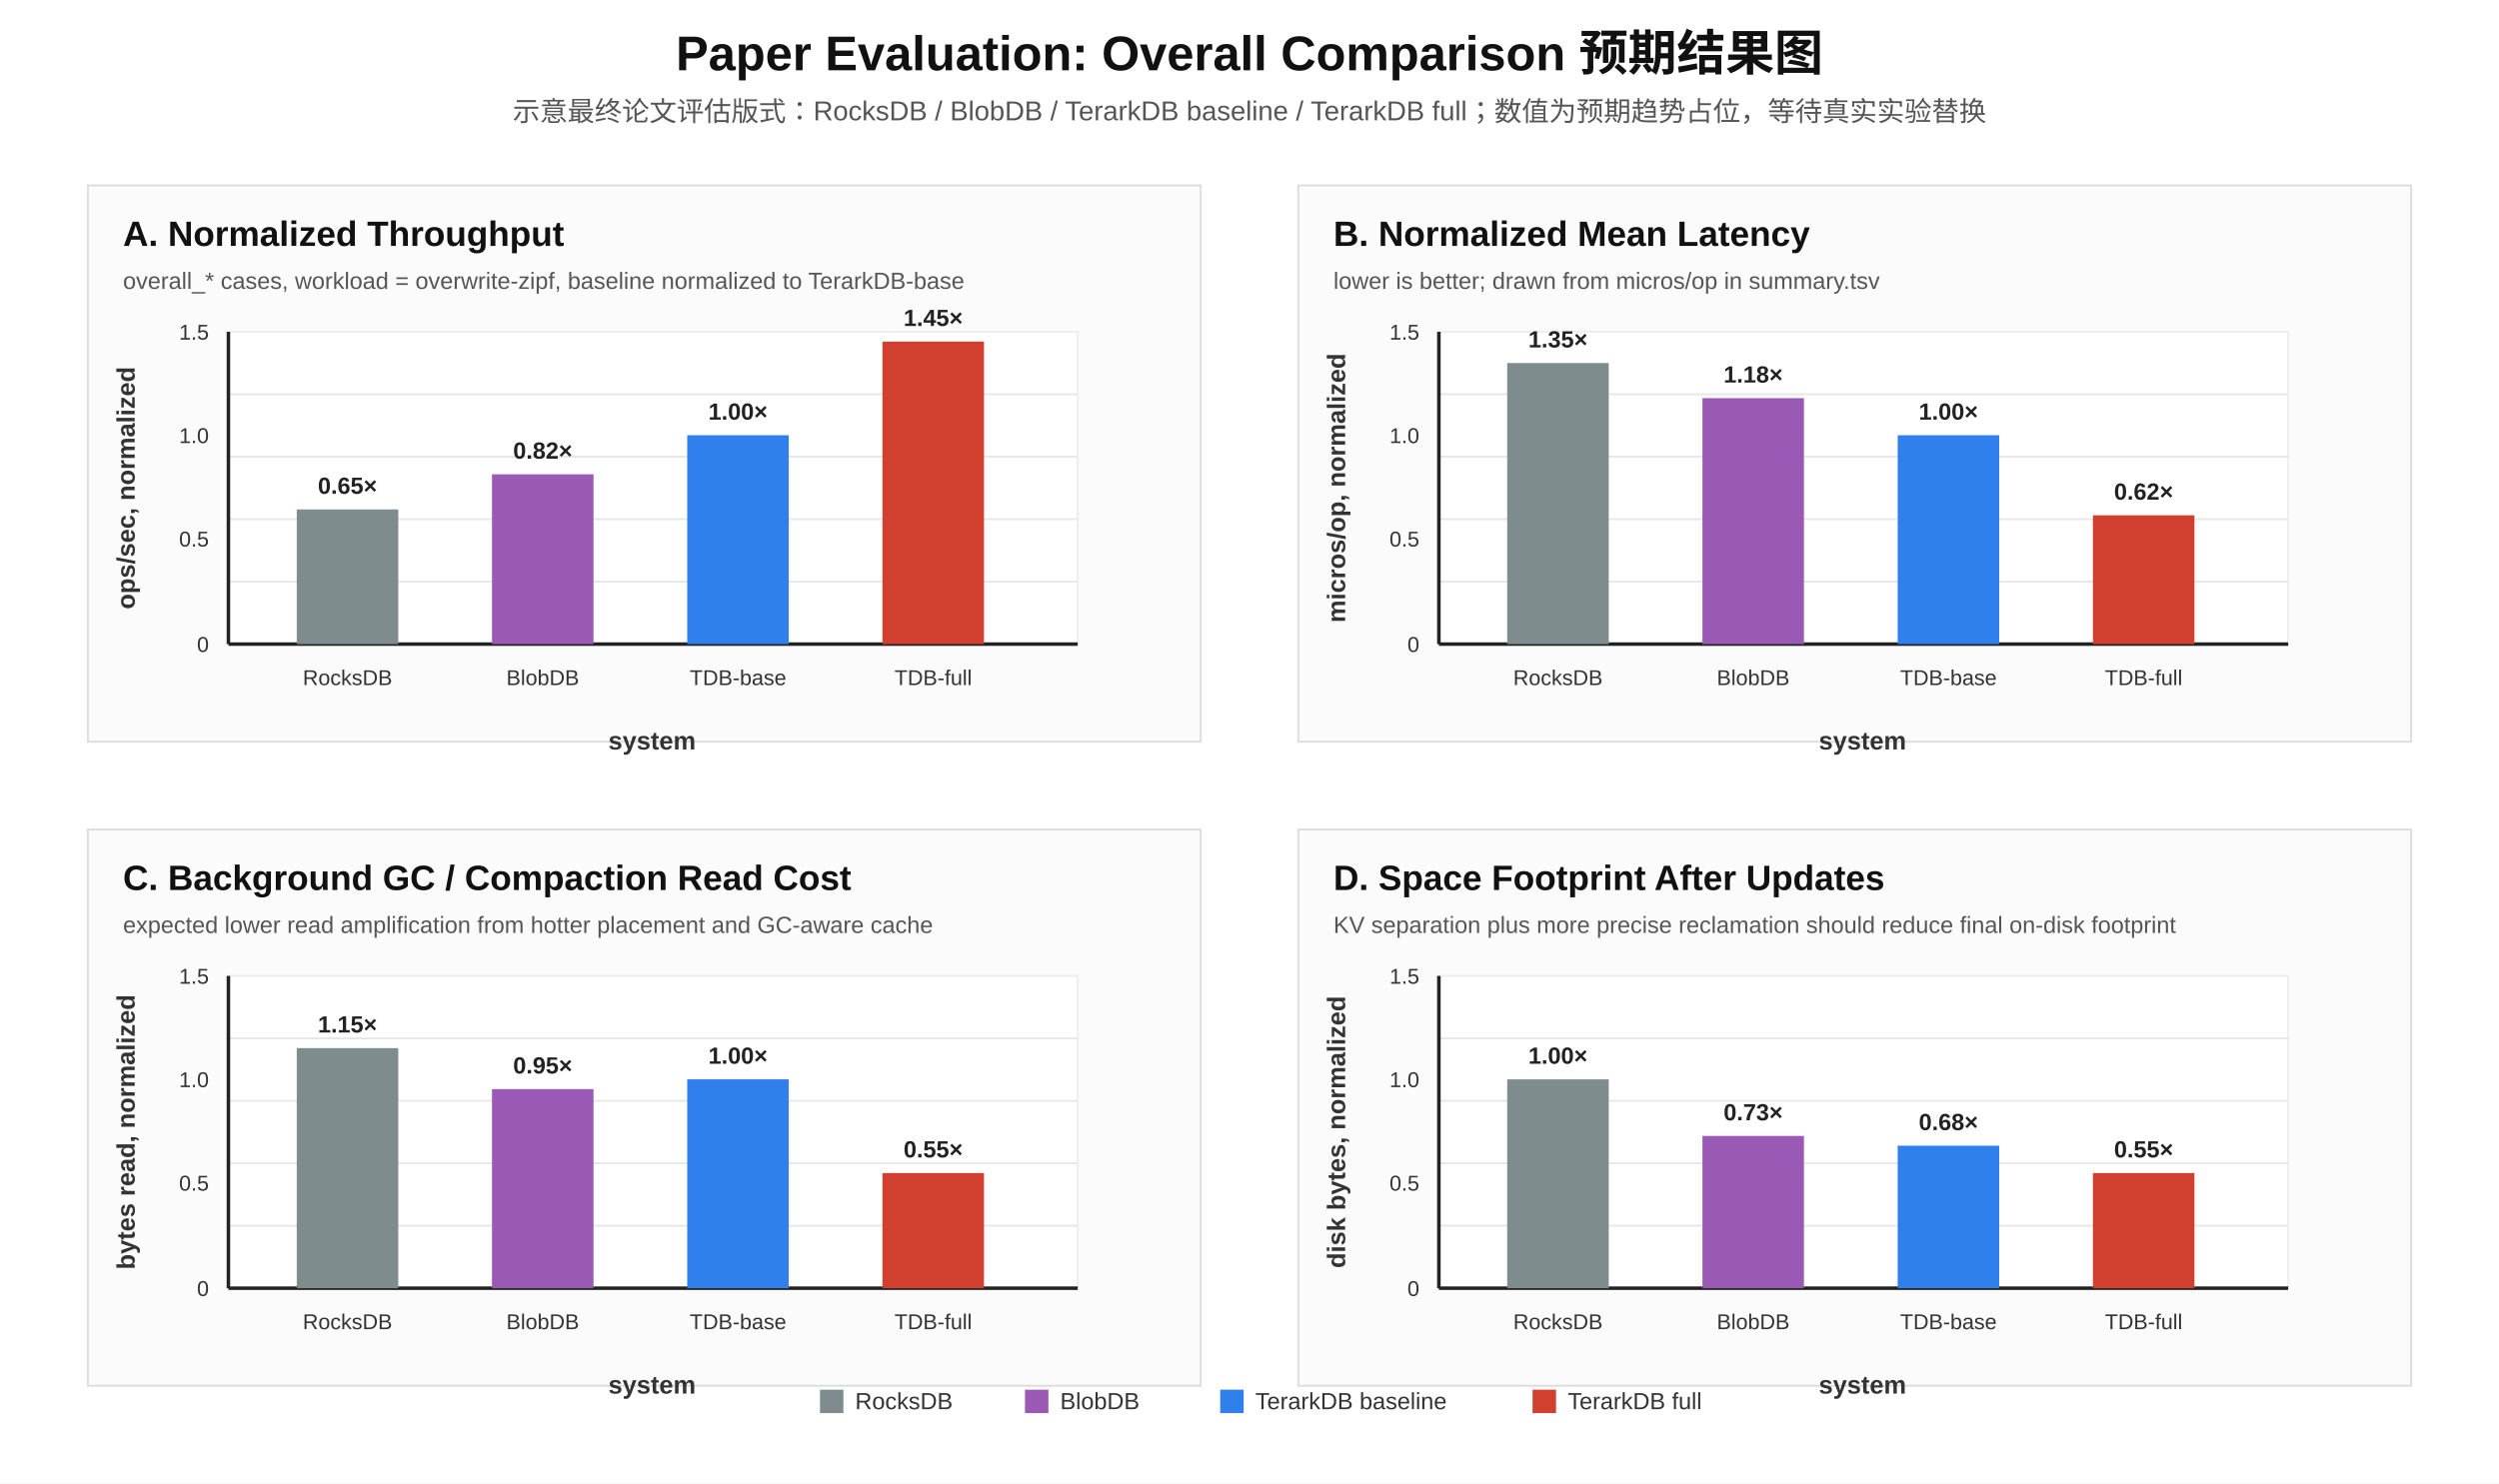
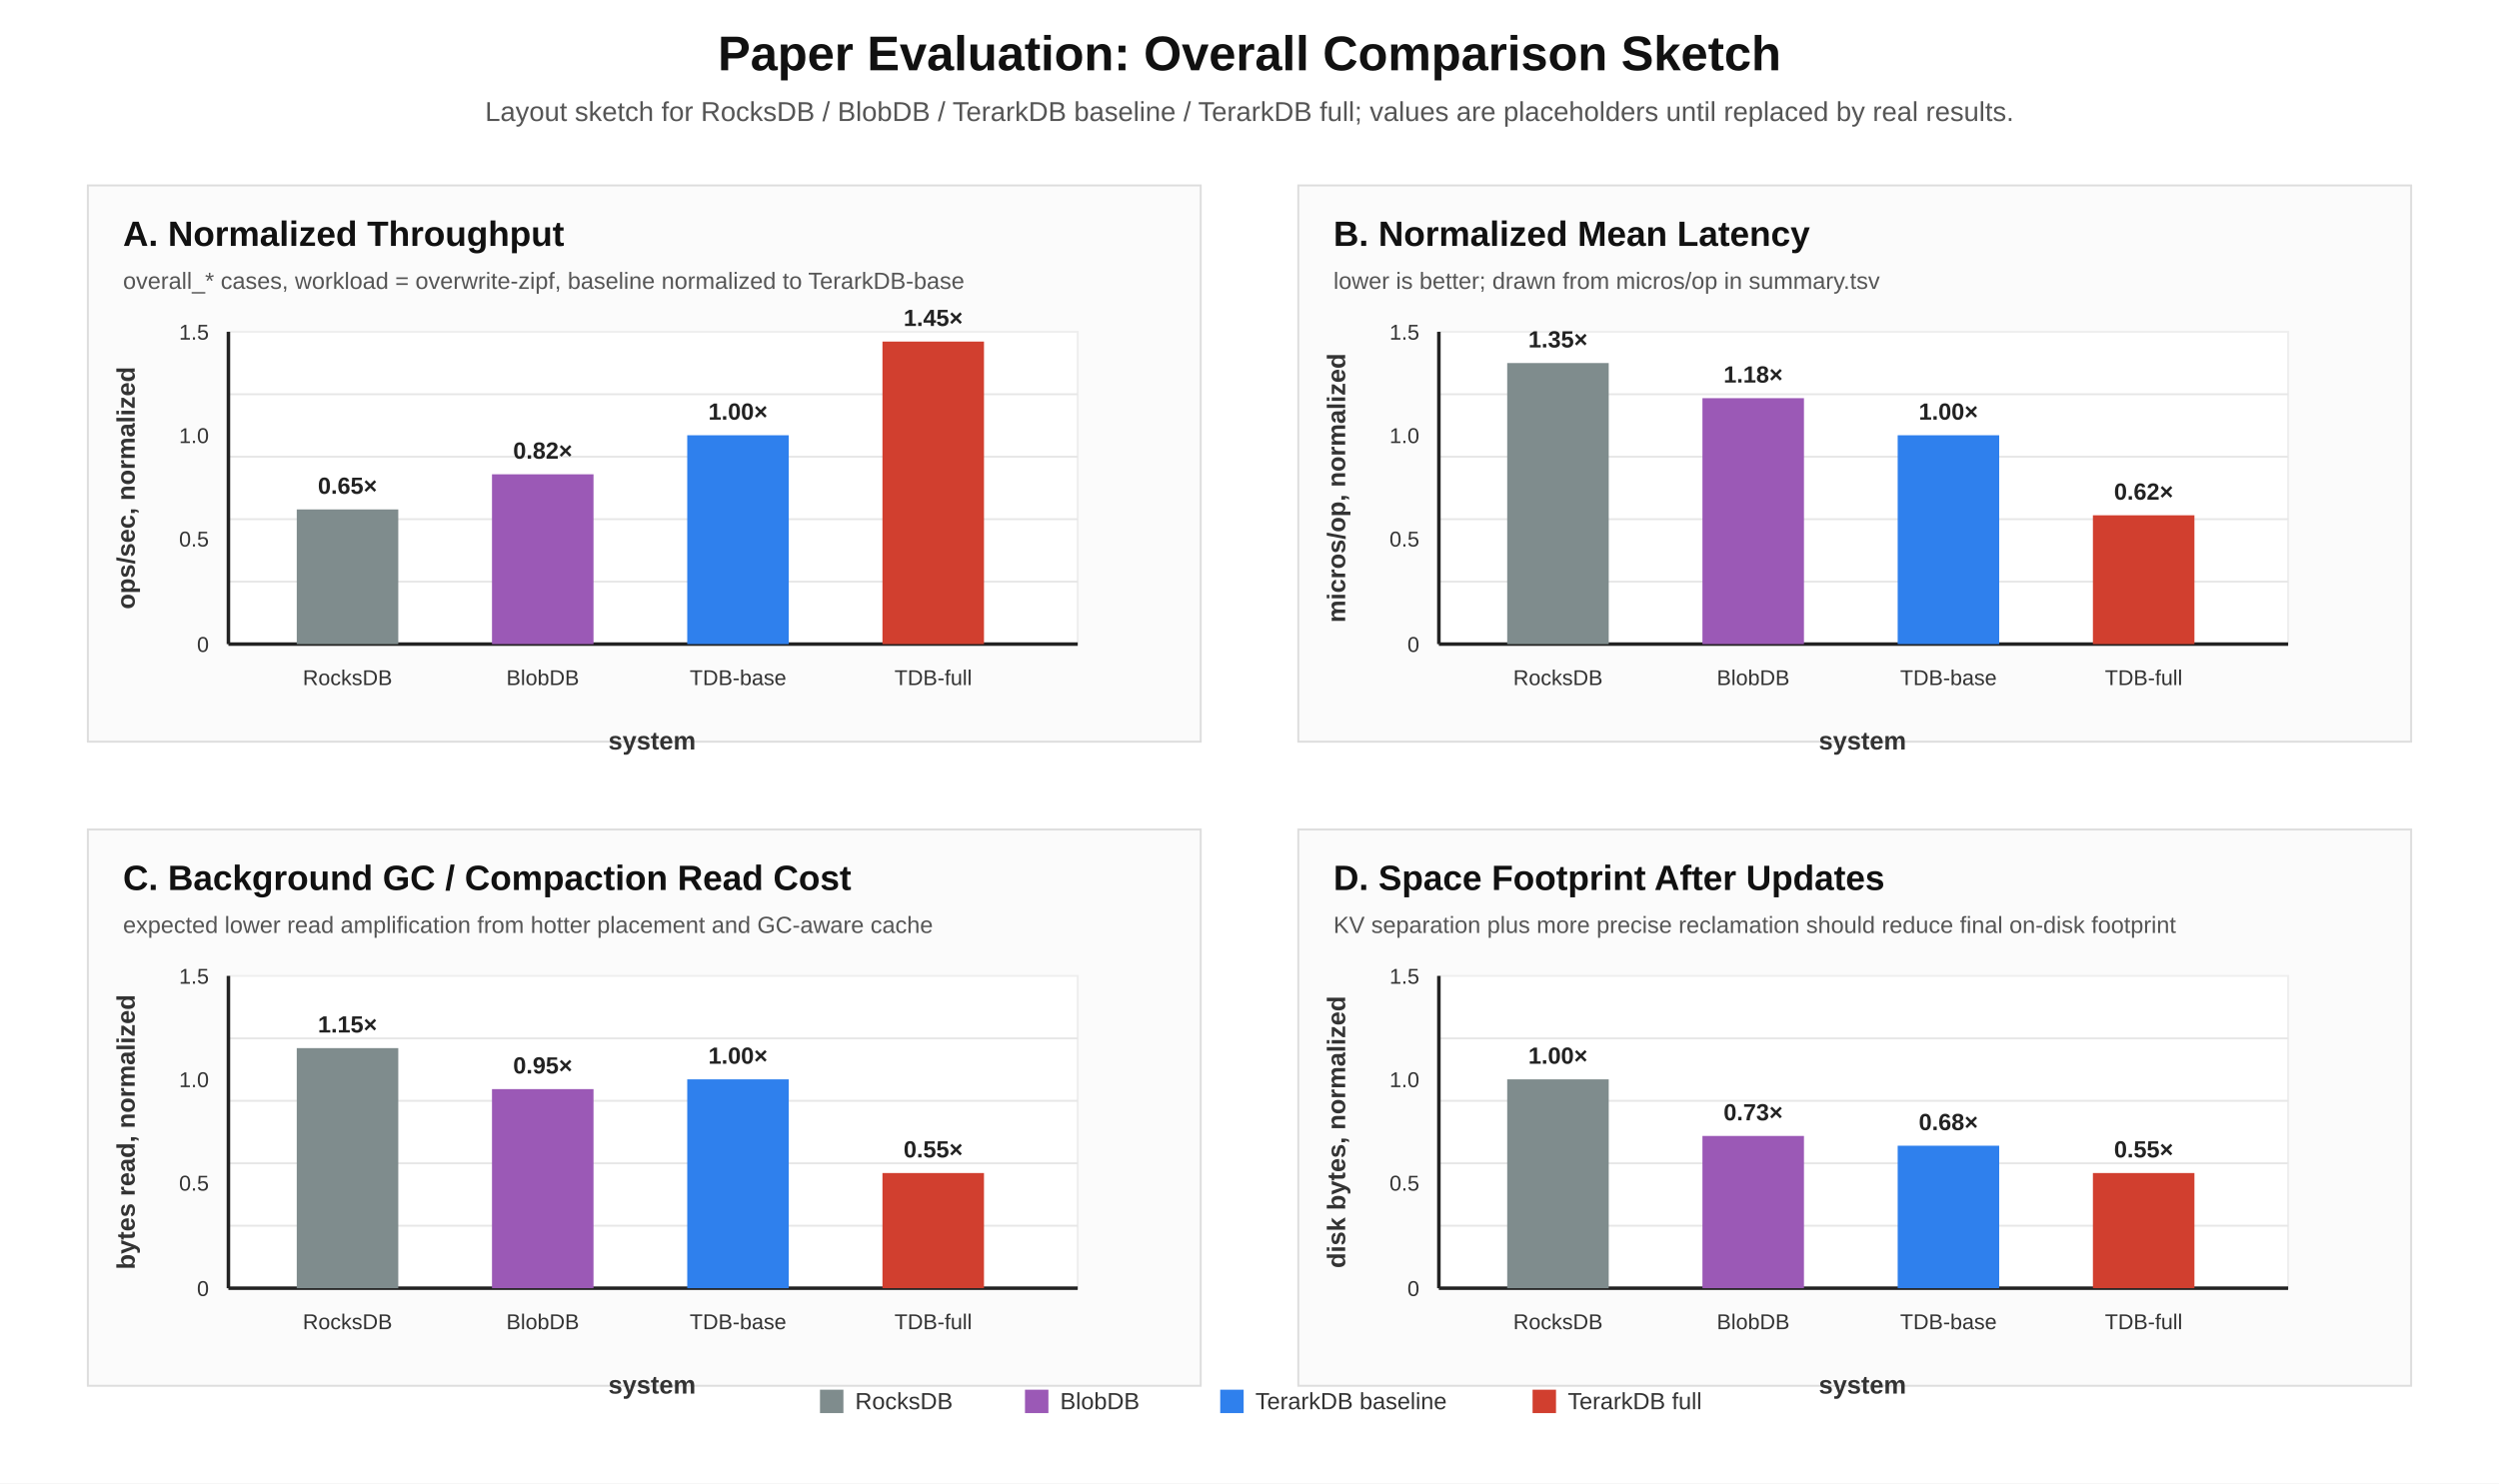
<svg xmlns="http://www.w3.org/2000/svg" width="1280" height="760" viewBox="0 0 1280 760">
  <rect width="1280" height="760" fill="#ffffff" />
  <style>
    .title { font-family: Arial, sans-serif; font-size: 25px; font-weight: 700; fill: #111; }
    .subtitle { font-family: Arial, sans-serif; font-size: 14px; fill: #555; }
    .panel { fill: #fbfbfb; stroke: #ddd; stroke-width: 1; }
    .panel-title { font-family: Arial, sans-serif; font-size: 18px; font-weight: 700; fill: #111; }
    .note { font-family: Arial, sans-serif; font-size: 12px; fill: #555; }
    .axis { stroke: #222; stroke-width: 1.8; }
    .grid { stroke: #e7e7e7; stroke-width: 1; }
    .tick { font-family: Arial, sans-serif; font-size: 11px; fill: #333; }
    .axis-label { font-family: Arial, sans-serif; font-size: 13px; font-weight: 700; fill: #333; }
    .bar-label { font-family: Arial, sans-serif; font-size: 12px; font-weight: 700; fill: #222; }
    .legend { font-family: Arial, sans-serif; font-size: 12px; fill: #333; }
    .rocks { fill: #7f8c8d; }
    .blob { fill: #9b59b6; }
    .base { fill: #2f80ed; }
    .full { fill: #d13f2f; }
  </style>
-   <text x="640" y="36" text-anchor="middle" class="title">Paper Evaluation: Overall Comparison 预期结果图</text>
-   <text x="640" y="62" text-anchor="middle" class="subtitle">示意最终论文评估版式：RocksDB / BlobDB / TerarkDB baseline / TerarkDB full；数值为预期趋势占位，等待真实实验替换</text>
+   <text x="640" y="36" text-anchor="middle" class="title">Paper Evaluation: Overall Comparison Sketch</text>
+   <text x="640" y="62" text-anchor="middle" class="subtitle">Layout sketch for RocksDB / BlobDB / TerarkDB baseline / TerarkDB full; values are placeholders until replaced by real results.</text>
  <g transform="translate(45,95)">
    <rect class="panel" x="0" y="0" width="570" height="285" />
    <text x="18" y="31" class="panel-title">A. Normalized Throughput</text>
    <text x="18" y="53" class="note">overall_* cases, workload = overwrite-zipf, baseline normalized to TerarkDB-base</text>
    <g transform="translate(72,75)">
      <rect x="0" y="0" width="435" height="160" fill="#fff" stroke="#eee" />
      <g class="grid">
        <line x1="0" y1="128" x2="435" y2="128" />
        <line x1="0" y1="96" x2="435" y2="96" />
        <line x1="0" y1="64" x2="435" y2="64" />
        <line x1="0" y1="32" x2="435" y2="32" />
      </g>
      <line class="axis" x1="0" y1="160" x2="435" y2="160" />
      <line class="axis" x1="0" y1="0" x2="0" y2="160" />
      <rect class="rocks" x="35" y="91" width="52" height="69" />
      <text x="61" y="83" text-anchor="middle" class="bar-label">0.65×</text>
      <rect class="blob" x="135" y="73" width="52" height="87" />
      <text x="161" y="65" text-anchor="middle" class="bar-label">0.82×</text>
      <rect class="base" x="235" y="53" width="52" height="107" />
      <text x="261" y="45" text-anchor="middle" class="bar-label">1.00×</text>
      <rect class="full" x="335" y="5" width="52" height="155" />
      <text x="361" y="-3" text-anchor="middle" class="bar-label">1.45×</text>
      <g class="tick">
        <text x="-10" y="164" text-anchor="end">0</text>
        <text x="-10" y="110" text-anchor="end">0.5</text>
        <text x="-10" y="57" text-anchor="end">1.0</text>
        <text x="-10" y="4" text-anchor="end">1.5</text>
        <text x="61" y="181" text-anchor="middle">RocksDB</text>
        <text x="161" y="181" text-anchor="middle">BlobDB</text>
        <text x="261" y="181" text-anchor="middle">TDB-base</text>
        <text x="361" y="181" text-anchor="middle">TDB-full</text>
      </g>
      <text x="217" y="214" text-anchor="middle" class="axis-label">system</text>
      <text x="-48" y="80" transform="rotate(-90 -48 80)" text-anchor="middle" class="axis-label">ops/sec, normalized</text>
    </g>
  </g>
  <g transform="translate(665,95)">
    <rect class="panel" x="0" y="0" width="570" height="285" />
    <text x="18" y="31" class="panel-title">B. Normalized Mean Latency</text>
    <text x="18" y="53" class="note">lower is better; drawn from micros/op in summary.tsv</text>
    <g transform="translate(72,75)">
      <rect x="0" y="0" width="435" height="160" fill="#fff" stroke="#eee" />
      <g class="grid">
        <line x1="0" y1="128" x2="435" y2="128" />
        <line x1="0" y1="96" x2="435" y2="96" />
        <line x1="0" y1="64" x2="435" y2="64" />
        <line x1="0" y1="32" x2="435" y2="32" />
      </g>
      <line class="axis" x1="0" y1="160" x2="435" y2="160" />
      <line class="axis" x1="0" y1="0" x2="0" y2="160" />
      <rect class="rocks" x="35" y="16" width="52" height="144" />
      <text x="61" y="8" text-anchor="middle" class="bar-label">1.35×</text>
      <rect class="blob" x="135" y="34" width="52" height="126" />
      <text x="161" y="26" text-anchor="middle" class="bar-label">1.18×</text>
      <rect class="base" x="235" y="53" width="52" height="107" />
      <text x="261" y="45" text-anchor="middle" class="bar-label">1.00×</text>
      <rect class="full" x="335" y="94" width="52" height="66" />
      <text x="361" y="86" text-anchor="middle" class="bar-label">0.62×</text>
      <g class="tick">
        <text x="-10" y="164" text-anchor="end">0</text>
        <text x="-10" y="110" text-anchor="end">0.5</text>
        <text x="-10" y="57" text-anchor="end">1.0</text>
        <text x="-10" y="4" text-anchor="end">1.5</text>
        <text x="61" y="181" text-anchor="middle">RocksDB</text>
        <text x="161" y="181" text-anchor="middle">BlobDB</text>
        <text x="261" y="181" text-anchor="middle">TDB-base</text>
        <text x="361" y="181" text-anchor="middle">TDB-full</text>
      </g>
      <text x="217" y="214" text-anchor="middle" class="axis-label">system</text>
      <text x="-48" y="80" transform="rotate(-90 -48 80)" text-anchor="middle" class="axis-label">micros/op, normalized</text>
    </g>
  </g>
  <g transform="translate(45,425)">
    <rect class="panel" x="0" y="0" width="570" height="285" />
    <text x="18" y="31" class="panel-title">C. Background GC / Compaction Read Cost</text>
    <text x="18" y="53" class="note">expected lower read amplification from hotter placement and GC-aware cache</text>
    <g transform="translate(72,75)">
      <rect x="0" y="0" width="435" height="160" fill="#fff" stroke="#eee" />
      <g class="grid">
        <line x1="0" y1="128" x2="435" y2="128" />
        <line x1="0" y1="96" x2="435" y2="96" />
        <line x1="0" y1="64" x2="435" y2="64" />
        <line x1="0" y1="32" x2="435" y2="32" />
      </g>
      <line class="axis" x1="0" y1="160" x2="435" y2="160" />
      <line class="axis" x1="0" y1="0" x2="0" y2="160" />
      <rect class="rocks" x="35" y="37" width="52" height="123" />
      <text x="61" y="29" text-anchor="middle" class="bar-label">1.15×</text>
      <rect class="blob" x="135" y="58" width="52" height="102" />
      <text x="161" y="50" text-anchor="middle" class="bar-label">0.95×</text>
      <rect class="base" x="235" y="53" width="52" height="107" />
      <text x="261" y="45" text-anchor="middle" class="bar-label">1.00×</text>
      <rect class="full" x="335" y="101" width="52" height="59" />
      <text x="361" y="93" text-anchor="middle" class="bar-label">0.55×</text>
      <g class="tick">
        <text x="-10" y="164" text-anchor="end">0</text>
        <text x="-10" y="110" text-anchor="end">0.5</text>
        <text x="-10" y="57" text-anchor="end">1.0</text>
        <text x="-10" y="4" text-anchor="end">1.5</text>
        <text x="61" y="181" text-anchor="middle">RocksDB</text>
        <text x="161" y="181" text-anchor="middle">BlobDB</text>
        <text x="261" y="181" text-anchor="middle">TDB-base</text>
        <text x="361" y="181" text-anchor="middle">TDB-full</text>
      </g>
      <text x="217" y="214" text-anchor="middle" class="axis-label">system</text>
      <text x="-48" y="80" transform="rotate(-90 -48 80)" text-anchor="middle" class="axis-label">bytes read, normalized</text>
    </g>
  </g>
  <g transform="translate(665,425)">
    <rect class="panel" x="0" y="0" width="570" height="285" />
    <text x="18" y="31" class="panel-title">D. Space Footprint After Updates</text>
    <text x="18" y="53" class="note">KV separation plus more precise reclamation should reduce final on-disk footprint</text>
    <g transform="translate(72,75)">
      <rect x="0" y="0" width="435" height="160" fill="#fff" stroke="#eee" />
      <g class="grid">
        <line x1="0" y1="128" x2="435" y2="128" />
        <line x1="0" y1="96" x2="435" y2="96" />
        <line x1="0" y1="64" x2="435" y2="64" />
        <line x1="0" y1="32" x2="435" y2="32" />
      </g>
      <line class="axis" x1="0" y1="160" x2="435" y2="160" />
      <line class="axis" x1="0" y1="0" x2="0" y2="160" />
      <rect class="rocks" x="35" y="53" width="52" height="107" />
      <text x="61" y="45" text-anchor="middle" class="bar-label">1.00×</text>
      <rect class="blob" x="135" y="82" width="52" height="78" />
      <text x="161" y="74" text-anchor="middle" class="bar-label">0.73×</text>
      <rect class="base" x="235" y="87" width="52" height="73" />
      <text x="261" y="79" text-anchor="middle" class="bar-label">0.68×</text>
      <rect class="full" x="335" y="101" width="52" height="59" />
      <text x="361" y="93" text-anchor="middle" class="bar-label">0.55×</text>
      <g class="tick">
        <text x="-10" y="164" text-anchor="end">0</text>
        <text x="-10" y="110" text-anchor="end">0.5</text>
        <text x="-10" y="57" text-anchor="end">1.0</text>
        <text x="-10" y="4" text-anchor="end">1.5</text>
        <text x="61" y="181" text-anchor="middle">RocksDB</text>
        <text x="161" y="181" text-anchor="middle">BlobDB</text>
        <text x="261" y="181" text-anchor="middle">TDB-base</text>
        <text x="361" y="181" text-anchor="middle">TDB-full</text>
      </g>
      <text x="217" y="214" text-anchor="middle" class="axis-label">system</text>
      <text x="-48" y="80" transform="rotate(-90 -48 80)" text-anchor="middle" class="axis-label">disk bytes, normalized</text>
    </g>
  </g>
  <g transform="translate(420,724)">
    <rect x="0" y="-12" width="12" height="12" class="rocks" />
    <text x="18" y="-2" class="legend">RocksDB</text>
    <rect x="105" y="-12" width="12" height="12" class="blob" />
    <text x="123" y="-2" class="legend">BlobDB</text>
    <rect x="205" y="-12" width="12" height="12" class="base" />
    <text x="223" y="-2" class="legend">TerarkDB baseline</text>
    <rect x="365" y="-12" width="12" height="12" class="full" />
    <text x="383" y="-2" class="legend">TerarkDB full</text>
  </g>
</svg>
